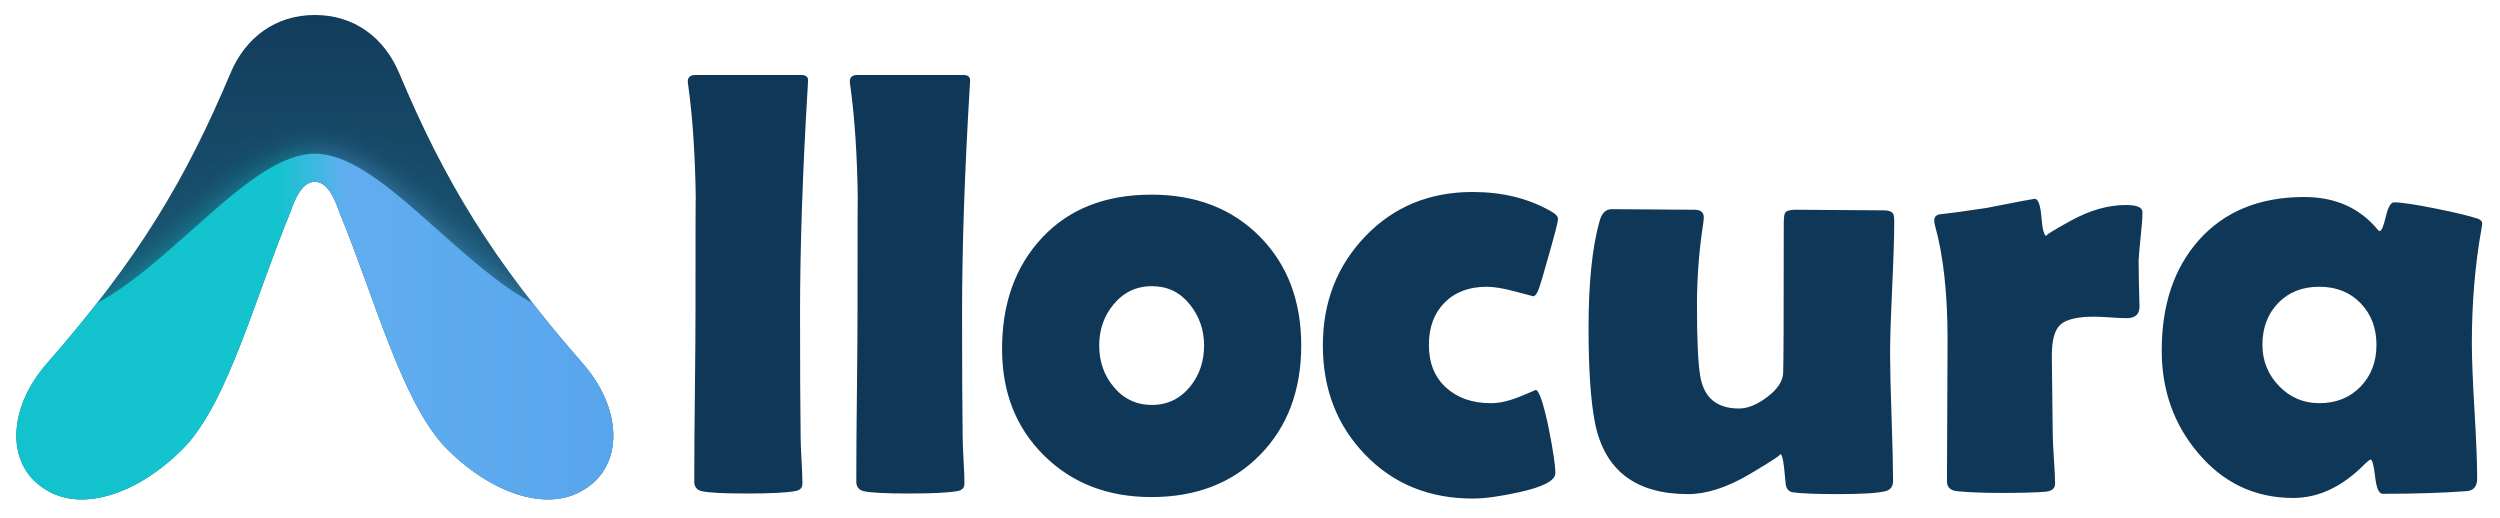
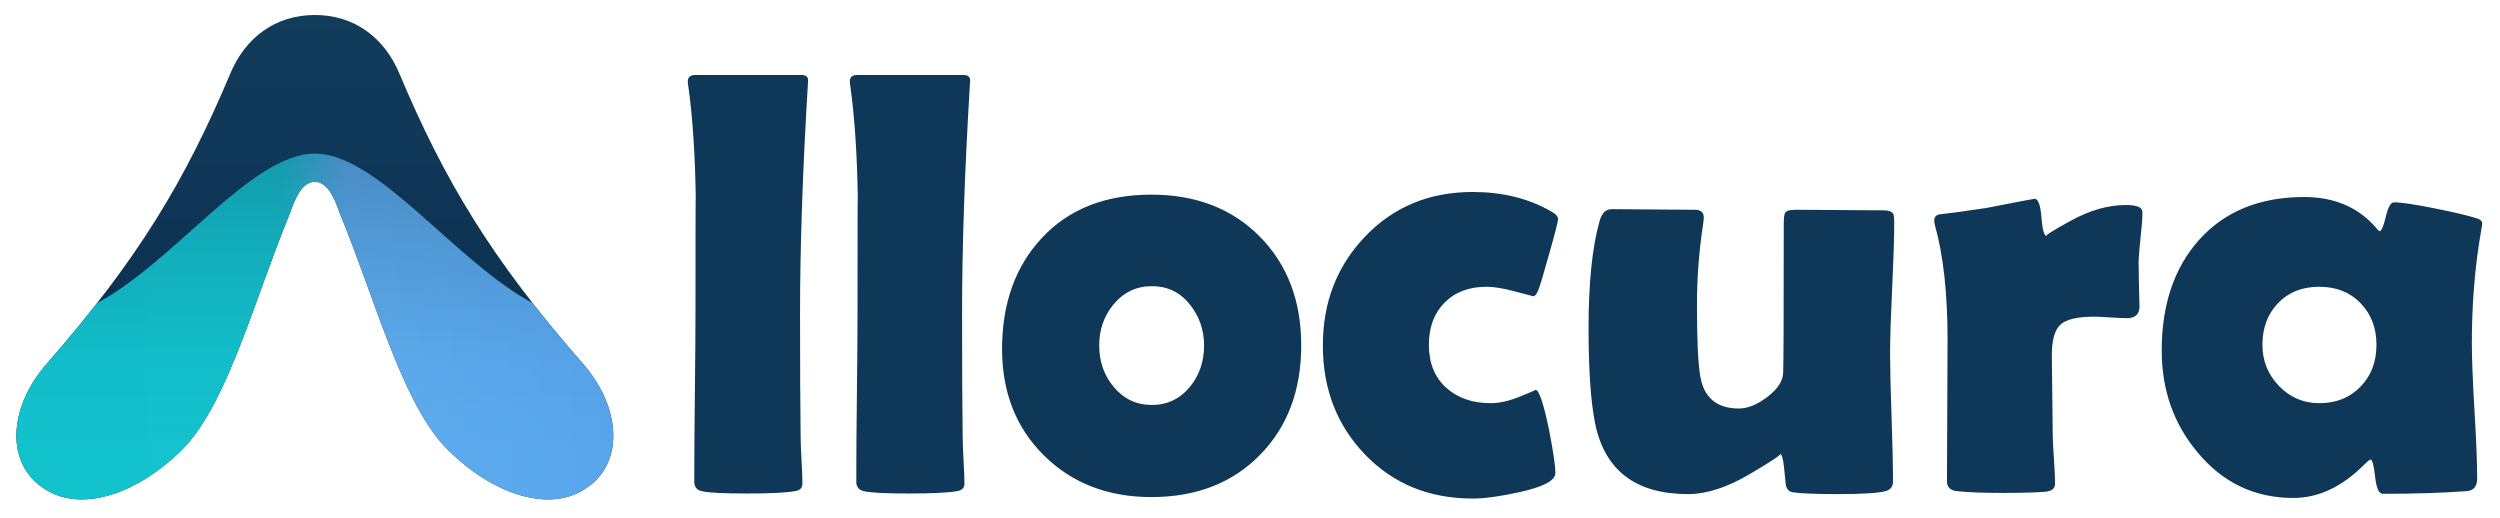
<svg xmlns="http://www.w3.org/2000/svg" viewBox="-8 -8 1334 276" role="img" aria-label="Allocura color wordmark">
  <defs>
    <linearGradient id="navy" gradientUnits="userSpaceOnUse" x1="160" y1="0" x2="160" y2="160">
      <stop stop-color="#123C5C" />
-       <stop offset="1" stop-color="#1B5A75" />
+       <stop offset="1" stop-color="#0C3151" />
    </linearGradient>
    <linearGradient id="flow" gradientUnits="userSpaceOnUse" x1="0" y1="150" x2="320" y2="150">
      <stop stop-color="#12C2CD" />
      <stop offset="0.44" stop-color="#13C3CE" />
      <stop offset="0.55" stop-color="#60AEF0" />
      <stop offset="1" stop-color="#58A5EC" />
    </linearGradient>
-     <linearGradient id="darkCap" gradientUnits="userSpaceOnUse" x1="0" y1="80" x2="320" y2="80">
-       <stop stop-color="#83D8DB" />
-       <stop offset="0.48" stop-color="#9DDEE8" />
-       <stop offset="1" stop-color="#9BCDF0" />
-     </linearGradient>
-     <linearGradient id="darkDepth" gradientUnits="userSpaceOnUse" x1="160" y1="0" x2="160" y2="154">
-       <stop stop-color="#153D65" stop-opacity="0" />
-       <stop offset="0.28" stop-color="#153D65" stop-opacity="0.04" />
-       <stop offset="0.62" stop-color="#153D65" stop-opacity="0.36" />
-       <stop offset="1" stop-color="#153D65" stop-opacity="0.68" />
-     </linearGradient>
    <path id="silhouette" d="M160 0       C139 0 123 12 115 31       C91 88 66 130 17 186       C-4 210 -5 240 16 253       C36 266 67 255 91 230       C114 205 128 151 147 105       C150 96 154 89 160 89       C166 89 170 96 173 105       C192 151 206 205 229 230       C253 255 284 266 304 253       C325 240 324 210 303 186       C254 130 229 88 205 31       C197 12 181 0 160 0Z" />
    <clipPath id="outline">
      <use href="#silhouette" />
    </clipPath>
-     <filter id="edgeTint" x="-25%" y="-25%" width="150%" height="150%" color-interpolation-filters="sRGB">
-       <feGaussianBlur stdDeviation="8" />
-     </filter>
+     <linearGradient id="streamShade" gradientUnits="userSpaceOnUse" x1="160" y1="74" x2="160" y2="230">
+       <stop stop-color="#0F3757" stop-opacity="0.29" />
+       <stop offset="0.34" stop-color="#0F3757" stop-opacity="0.15" />
+       <stop offset="0.72" stop-color="#0F3757" stop-opacity="0.035" />
+       <stop offset="1" stop-color="#0F3757" stop-opacity="0" />
+     </linearGradient>
  </defs>
  <use href="#silhouette" fill="url(#navy)" />
-   <path clip-path="url(#outline)" filter="url(#edgeTint)" opacity="0.55" d="M43.016 154.168     C85 132 126 74 160 74     C194 74 235 132 276.984 154.168     L370 180V300H-50V180Z" fill="url(#flow)" />
-   <path clip-path="url(#outline)" d="M43.016 154.168     C85 132 126 74 160 74     C194 74 235 132 276.984 154.168     L370 180V300H-50V180Z" fill="url(#flow)" />
+   <path clip-path="url(#outline)" fill="url(#flow)" d="M43.016 154.168     C85 132 126 74 160 74     C194 74 235 132 276.984 154.168     L370 180V300H-50V180Z" />
+   <path clip-path="url(#outline)" fill="url(#streamShade)" d="M43.016 154.168     C85 132 126 74 160 74     C194 74 235 132 276.984 154.168     L370 180V300H-50V180Z" />
  <path d="M65.772 187.207 C65.772 213.867 65.869 234.326 66.064 248.584 C66.064 250.83 66.211 254.688 66.504 260.156 C66.797 265.137 66.943 268.994 66.943 271.728 C66.943 273.779 65.723 275 63.281 275.391 C58.887 276.172 50.977 276.562 39.551 276.562 C27.832 276.562 20.361 276.172 17.139 275.391 C14.99 274.902 13.77 273.584 13.477 271.435 C13.477 271.143 13.477 269.043 13.477 265.137 C13.477 256.445 13.574 243.433 13.77 226.099 C13.965 208.765 14.062 195.801 14.062 187.207 C14.062 146.191 14.111 127.49 14.209 131.103 C13.916 109.522 12.695 90.918 10.547 75.293 C10.352 74.219 10.254 73.389 10.254 72.803 C10.254 70.654 11.523 69.58 14.062 69.58 L66.357 69.58 C68.799 69.58 69.922 70.606 69.727 72.656 L69.58 75.293 C67.041 117.481 65.772 154.785 65.772 187.207 Z M145.898 187.207 C145.898 213.867 145.996 234.326 146.191 248.584 C146.191 250.83 146.338 254.688 146.631 260.156 C146.924 265.137 147.07 268.994 147.07 271.728 C147.07 273.779 145.85 275 143.408 275.391 C139.014 276.172 131.103 276.562 119.678 276.562 C107.959 276.562 100.488 276.172 97.266 275.391 C95.117 274.902 93.897 273.584 93.603 271.435 C93.603 271.143 93.603 269.043 93.603 265.137 C93.603 256.445 93.701 243.433 93.897 226.099 C94.092 208.765 94.189 195.801 94.189 187.207 C94.189 146.191 94.238 127.49 94.336 131.103 C94.043 109.522 92.822 90.918 90.674 75.293 C90.478 74.219 90.381 73.389 90.381 72.803 C90.381 70.654 91.65 69.58 94.189 69.58 L146.484 69.58 C148.926 69.58 150.049 70.606 149.853 72.656 L149.707 75.293 C147.168 117.481 145.898 154.785 145.898 187.207 Z M313.623 203.32 C313.623 225.586 306.812 243.652 293.188 257.519 C279.565 271.387 261.67 278.32 239.502 278.32 C218.018 278.32 200.342 271.484 186.475 257.812 C172.607 244.141 165.674 226.562 165.674 205.078 C165.674 182.422 172.315 164.038 185.596 149.927 C198.877 135.815 216.846 128.76 239.502 128.76 C261.572 128.76 279.443 135.669 293.115 149.487 C306.787 163.306 313.623 181.25 313.623 203.32 Z M265.576 203.32 C265.576 195.606 263.184 188.794 258.398 182.886 C253.613 176.977 247.412 174.023 239.795 174.023 C232.08 174.023 225.732 177.051 220.752 183.106 C216.065 188.769 213.721 195.508 213.721 203.32 C213.721 211.231 216.065 218.018 220.752 223.682 C225.732 229.736 232.08 232.764 239.795 232.764 C247.412 232.764 253.711 229.736 258.691 223.682 C263.281 218.018 265.576 211.231 265.576 203.32 Z M428.32 179.004 C428.223 179.004 425.269 178.223 419.458 176.66 C413.647 175.098 408.935 174.316 405.322 174.316 C396.631 174.316 389.697 176.929 384.522 182.153 C379.346 187.378 376.758 194.336 376.758 203.027 C376.758 212.012 379.59 219.067 385.254 224.194 C390.918 229.321 398.291 231.885 407.373 231.885 C411.67 231.885 416.504 230.786 421.875 228.589 C427.246 226.392 429.785 225.293 429.492 225.293 C431.152 225.293 433.301 231.494 435.938 243.897 C438.184 255.225 439.307 262.744 439.307 266.455 C439.307 270.166 433.252 273.34 421.143 275.977 C411.768 278.027 404.199 279.053 398.438 279.053 C376.953 279.053 359.228 271.826 345.264 257.373 C331.299 242.92 324.316 224.902 324.316 203.32 C324.316 181.934 331.323 163.94 345.337 149.341 C359.351 134.741 377.051 127.441 398.438 127.441 C412.988 127.441 425.781 130.566 436.816 136.816 C439.355 138.184 440.625 139.502 440.625 140.772 C440.625 142.041 439.16 147.803 436.231 158.057 C433.496 167.92 431.714 173.877 430.884 175.928 C430.054 177.978 429.199 179.004 428.32 179.004 Z M606.885 142.236 C606.885 149.463 606.543 160.303 605.859 174.756 C605.176 189.209 604.834 200.049 604.834 207.275 C604.834 214.307 605.078 224.853 605.566 238.916 C606.055 252.978 606.299 263.477 606.299 270.41 C606.299 273.047 605.078 274.707 602.637 275.391 C598.926 276.367 591.064 276.856 579.053 276.856 C568.408 276.856 560.986 276.562 556.787 275.977 C554.932 275.684 553.76 274.512 553.271 272.461 C552.979 269.531 552.686 266.602 552.393 263.672 C551.904 259.18 551.221 256.934 550.342 256.934 C551.709 256.934 546.777 260.254 535.547 266.894 C524.316 273.535 514.111 276.856 504.932 276.856 C479.053 276.856 463.721 265.185 458.935 241.846 C456.787 231.006 455.713 215.283 455.713 194.678 C455.713 172.412 457.519 154.834 461.133 141.943 C462.207 137.94 464.209 135.938 467.139 135.938 C471.631 135.938 478.467 135.986 487.647 136.084 C496.826 136.182 503.662 136.231 508.154 136.231 C511.182 136.231 512.695 137.5 512.695 140.039 C512.695 140.723 512.598 141.748 512.402 143.115 C510.352 156.397 509.326 169.873 509.326 183.545 C509.326 200.537 509.863 212.158 510.938 218.408 C512.695 229.15 519.092 234.522 530.127 234.522 C534.424 234.522 539.087 232.617 544.116 228.809 C549.145 225 551.758 221.045 551.953 216.943 C552.148 213.33 552.246 188.818 552.246 143.408 C552.246 140.185 552.49 138.281 552.979 137.695 C553.564 136.719 555.322 136.231 558.252 136.231 C563.037 136.231 570.239 136.279 579.858 136.377 C589.477 136.475 596.68 136.523 601.465 136.523 C604.394 136.523 606.104 137.256 606.592 138.721 C606.787 139.502 606.885 140.674 606.885 142.236 Z M728.174 184.131 C728.174 187.94 726.074 189.844 721.875 189.844 C720.019 189.844 717.309 189.722 713.745 189.477 C710.181 189.233 707.519 189.111 705.762 189.111 C697.656 189.111 692.139 190.381 689.209 192.92 C686.279 195.459 684.814 200.586 684.814 208.301 C684.814 212.5 684.888 218.872 685.034 227.417 C685.181 235.962 685.254 242.334 685.254 246.533 C685.254 249.365 685.449 253.589 685.84 259.204 C686.23 264.819 686.426 268.994 686.426 271.728 C686.426 274.072 684.814 275.391 681.592 275.684 C676.904 276.074 669.727 276.269 660.059 276.269 C650.781 276.269 643.359 275.976 637.793 275.391 C634.57 275 632.959 273.389 632.959 270.557 C632.959 262.744 633.008 251.05 633.106 235.474 C633.203 219.898 633.252 208.203 633.252 200.391 C633.252 177.441 631.152 158.545 626.953 143.701 C626.758 142.822 626.66 142.09 626.66 141.504 C626.66 140.039 627.393 139.062 628.857 138.574 C634.229 137.988 642.09 136.914 652.441 135.352 C667.871 132.324 675.83 130.81 676.318 130.81 C678.076 130.81 679.199 133.887 679.688 140.039 C680.176 146.191 681.055 149.268 682.324 149.268 C680.957 149.268 684.961 146.704 694.336 141.577 C703.711 136.45 712.744 133.887 721.436 133.887 C726.904 133.887 729.639 135.059 729.639 137.402 C729.639 140.234 729.346 144.238 728.76 149.414 C728.174 154.981 727.832 158.984 727.734 161.426 C727.734 164.258 727.783 168.018 727.881 172.705 C728.076 178.467 728.174 182.275 728.174 184.131 Z M892.529 202.148 C892.529 209.668 892.969 220.85 893.848 235.693 C894.727 250.537 895.166 261.67 895.166 269.092 C895.166 272.998 893.457 275.098 890.039 275.391 C877.93 276.269 864.062 276.709 848.438 276.709 C846.582 276.709 845.337 273.901 844.702 268.286 C844.067 262.671 843.311 259.815 842.432 259.717 C841.65 260.107 840.625 260.938 839.356 262.207 C828.418 273.242 816.699 278.76 804.199 278.76 C785.156 278.76 769.385 271.24 756.885 256.201 C745.068 242.139 739.16 225.342 739.16 205.81 C739.16 183.252 745.264 165.088 757.471 151.318 C770.166 137.06 787.549 129.932 809.619 129.932 C824.951 129.932 837.061 135.303 845.947 146.045 C846.338 146.533 846.68 146.777 846.973 146.777 C847.852 146.777 848.852 144.409 849.976 139.673 C851.099 134.936 852.441 132.568 854.004 132.568 C857.617 132.568 864.502 133.594 874.658 135.644 C884.326 137.598 891.26 139.258 895.459 140.625 C896.924 141.211 897.656 141.992 897.656 142.969 C897.656 143.359 897.51 144.385 897.217 146.045 C894.092 163.721 892.529 182.422 892.529 202.148 Z M845.361 203.027 C845.361 194.727 842.749 187.866 837.524 182.446 C832.3 177.026 825.488 174.316 817.09 174.316 C808.691 174.316 801.904 177.002 796.729 182.373 C791.553 187.744 788.965 194.629 788.965 203.027 C788.965 210.938 791.699 217.725 797.168 223.389 C802.637 229.053 809.277 231.885 817.09 231.885 C825.391 231.885 832.178 229.175 837.451 223.755 C842.725 218.335 845.361 211.426 845.361 203.027 Z" transform="translate(347.937 -43.07) scale(1.079)" fill="#0F3757" fill-rule="evenodd" />
</svg>
